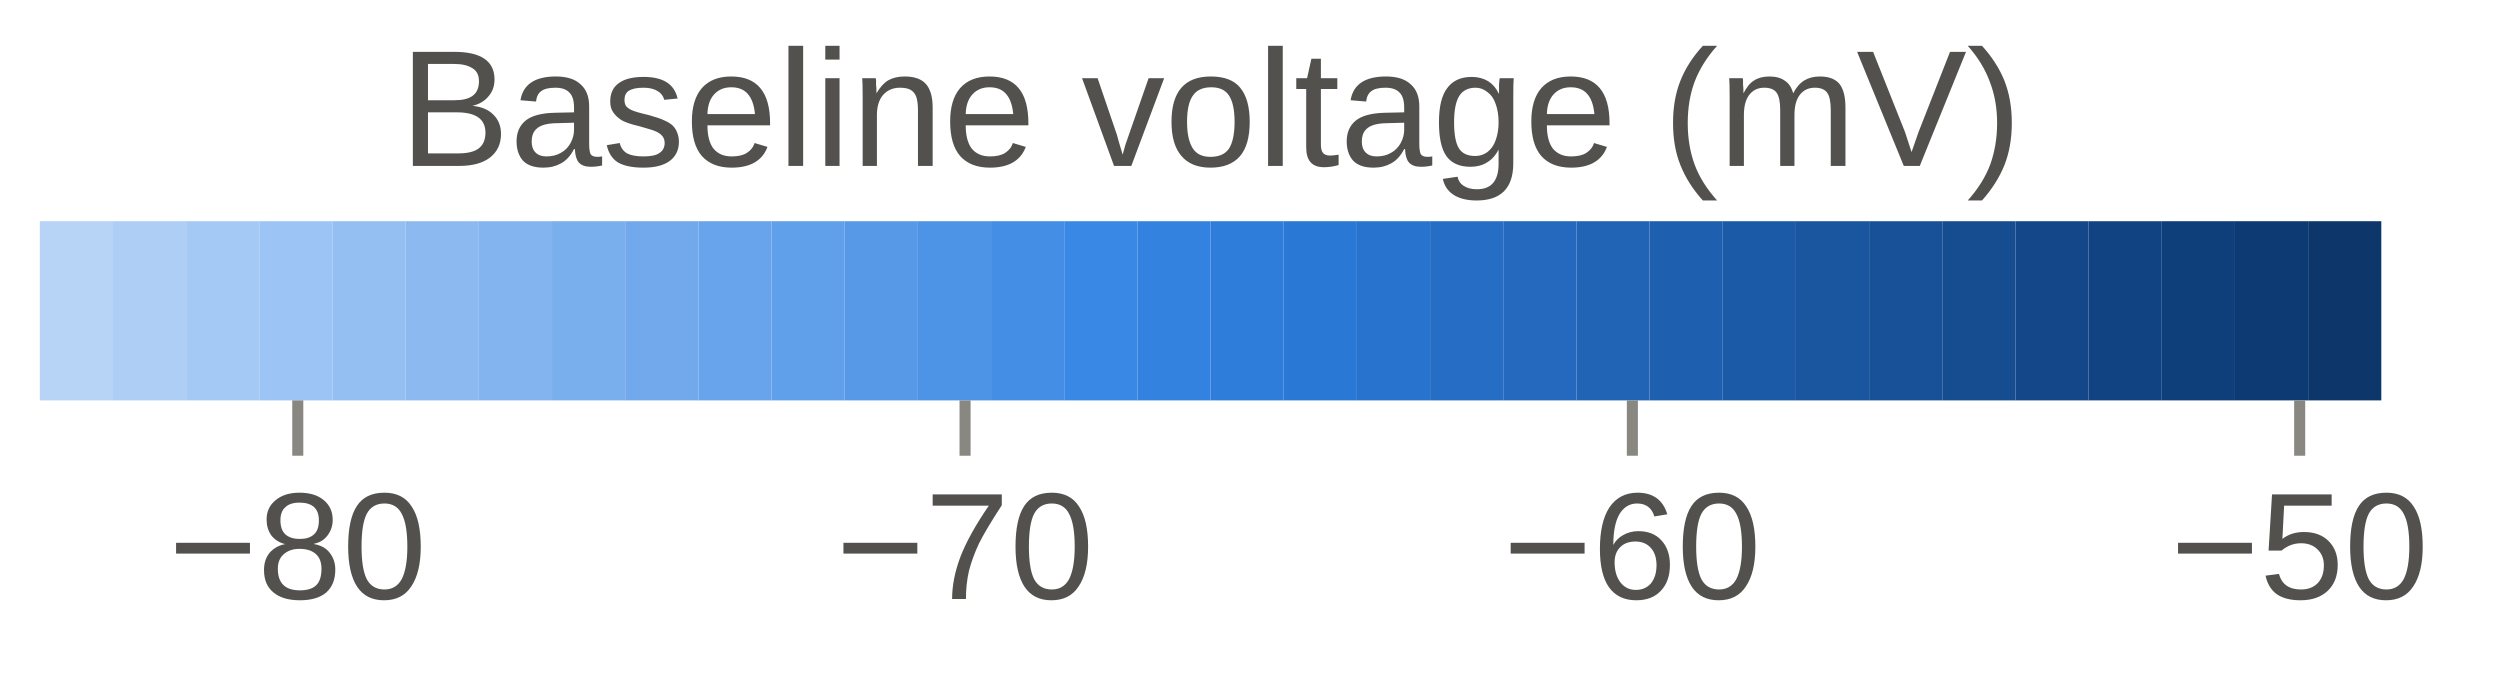
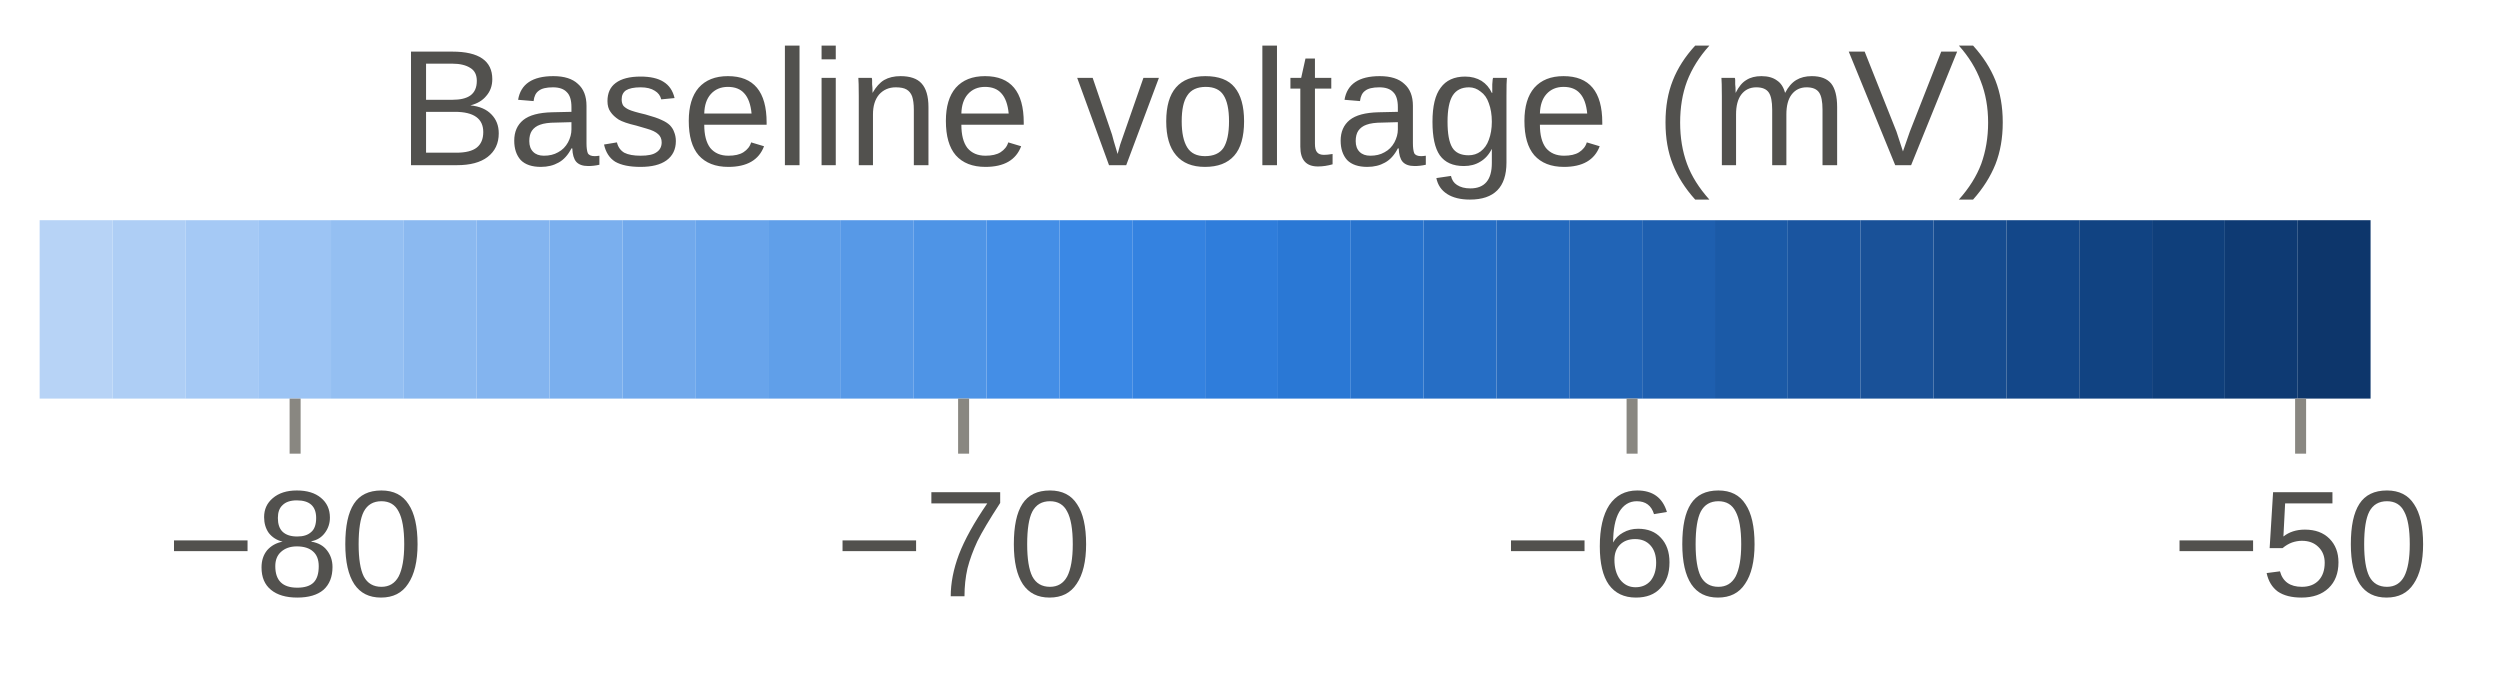
- <svg xmlns="http://www.w3.org/2000/svg" xmlns:xlink="http://www.w3.org/1999/xlink" width="90.404pt" height="24.419pt" viewBox="0 0 90.404 24.419" version="1.1">
+ <svg xmlns="http://www.w3.org/2000/svg" xmlns:xlink="http://www.w3.org/1999/xlink" width="90.813pt" height="24.419pt" viewBox="0 0 90.813 24.419" version="1.1">
  <defs>
    <style type="text/css">*{stroke-linejoin: round; stroke-linecap: butt}</style>
  </defs>
  <g id="figure_1">
    <g id="patch_1">
-       <path d="M -0 24.419  L 90.404 24.419  L 90.404 0  L -0 0  L -0 24.419  z " style="fill: none" />
+       <path d="M -0 24.419  L 90.813 24.419  L 90.813 0  L -0 0  L -0 24.419  z " style="fill: none" />
    </g>
    <g id="axes_1">
      <g id="patch_2">
        <path d="M 1.44 14.479  L 86.112 14.479  L 86.112 7.999  L 1.44 7.999  L 1.44 14.479  z " style="fill: none" />
      </g>
      <g id="QuadMesh_1">
-         <path d="M 1.44 14.479  L 1.44 7.999  L 4.086 7.999  L 4.086 14.479  L 1.44 14.479  " clip-path="url(#p01a51b91c0)" style="fill: #b7d3f6" />
-         <path d="M 4.086 14.479  L 4.086 7.999  L 6.732 7.999  L 6.732 14.479  L 4.086 14.479  " clip-path="url(#p01a51b91c0)" style="fill: #aecef5" />
-         <path d="M 6.732 14.479  L 6.732 7.999  L 9.378 7.999  L 9.378 14.479  L 6.732 14.479  " clip-path="url(#p01a51b91c0)" style="fill: #a5c9f5" />
-         <path d="M 9.378 14.479  L 9.378 7.999  L 12.024 7.999  L 12.024 14.479  L 9.378 14.479  " clip-path="url(#p01a51b91c0)" style="fill: #9cc4f4" />
-         <path d="M 12.024 14.479  L 12.024 7.999  L 14.67 7.999  L 14.67 14.479  L 12.024 14.479  " clip-path="url(#p01a51b91c0)" style="fill: #94bff2" />
-         <path d="M 14.67 14.479  L 14.67 7.999  L 17.316 7.999  L 17.316 14.479  L 14.67 14.479  " clip-path="url(#p01a51b91c0)" style="fill: #8bb9f0" />
-         <path d="M 17.316 14.479  L 17.316 7.999  L 19.962 7.999  L 19.962 14.479  L 17.316 14.479  " clip-path="url(#p01a51b91c0)" style="fill: #83b4ef" />
-         <path d="M 19.962 14.479  L 19.962 7.999  L 22.608 7.999  L 22.608 14.479  L 19.962 14.479  " clip-path="url(#p01a51b91c0)" style="fill: #7aafee" />
-         <path d="M 22.608 14.479  L 22.608 7.999  L 25.254 7.999  L 25.254 14.479  L 22.608 14.479  " clip-path="url(#p01a51b91c0)" style="fill: #71a9ec" />
-         <path d="M 25.254 14.479  L 25.254 7.999  L 27.9 7.999  L 27.9 14.479  L 25.254 14.479  " clip-path="url(#p01a51b91c0)" style="fill: #68a4eb" />
-         <path d="M 27.9 14.479  L 27.9 7.999  L 30.546 7.999  L 30.546 14.479  L 27.9 14.479  " clip-path="url(#p01a51b91c0)" style="fill: #609fe9" />
-         <path d="M 30.546 14.479  L 30.546 7.999  L 33.192 7.999  L 33.192 14.479  L 30.546 14.479  " clip-path="url(#p01a51b91c0)" style="fill: #5799e7" />
-         <path d="M 33.192 14.479  L 33.192 7.999  L 35.838 7.999  L 35.838 14.479  L 33.192 14.479  " clip-path="url(#p01a51b91c0)" style="fill: #4e94e6" />
-         <path d="M 35.838 14.479  L 35.838 7.999  L 38.484 7.999  L 38.484 14.479  L 35.838 14.479  " clip-path="url(#p01a51b91c0)" style="fill: #448ee6" />
-         <path d="M 38.484 14.479  L 38.484 7.999  L 41.13 7.999  L 41.13 14.479  L 38.484 14.479  " clip-path="url(#p01a51b91c0)" style="fill: #3a88e5" />
-         <path d="M 41.13 14.479  L 41.13 7.999  L 43.776 7.999  L 43.776 14.479  L 41.13 14.479  " clip-path="url(#p01a51b91c0)" style="fill: #3482e0" />
-         <path d="M 43.776 14.479  L 43.776 7.999  L 46.422 7.999  L 46.422 14.479  L 43.776 14.479  " clip-path="url(#p01a51b91c0)" style="fill: #2f7ddb" />
-         <path d="M 46.422 14.479  L 46.422 7.999  L 49.068 7.999  L 49.068 14.479  L 46.422 14.479  " clip-path="url(#p01a51b91c0)" style="fill: #2a78d5" />
-         <path d="M 49.068 14.479  L 49.068 7.999  L 51.714 7.999  L 51.714 14.479  L 49.068 14.479  " clip-path="url(#p01a51b91c0)" style="fill: #2873cd" />
-         <path d="M 51.714 14.479  L 51.714 7.999  L 54.36 7.999  L 54.36 14.479  L 51.714 14.479  " clip-path="url(#p01a51b91c0)" style="fill: #266ec5" />
-         <path d="M 54.36 14.479  L 54.36 7.999  L 57.006 7.999  L 57.006 14.479  L 54.36 14.479  " clip-path="url(#p01a51b91c0)" style="fill: #2469bd" />
-         <path d="M 57.006 14.479  L 57.006 7.999  L 59.652 7.999  L 59.652 14.479  L 57.006 14.479  " clip-path="url(#p01a51b91c0)" style="fill: #2164b6" />
-         <path d="M 59.652 14.479  L 59.652 7.999  L 62.298 7.999  L 62.298 14.479  L 59.652 14.479  " clip-path="url(#p01a51b91c0)" style="fill: #1e5faf" />
-         <path d="M 62.298 14.479  L 62.298 7.999  L 64.944 7.999  L 64.944 14.479  L 62.298 14.479  " clip-path="url(#p01a51b91c0)" style="fill: #1b5aa7" />
-         <path d="M 64.944 14.479  L 64.944 7.999  L 67.59 7.999  L 67.59 14.479  L 64.944 14.479  " clip-path="url(#p01a51b91c0)" style="fill: #1a55a0" />
-         <path d="M 67.59 14.479  L 67.59 7.999  L 70.236 7.999  L 70.236 14.479  L 67.59 14.479  " clip-path="url(#p01a51b91c0)" style="fill: #195198" />
-         <path d="M 70.236 14.479  L 70.236 7.999  L 72.882 7.999  L 72.882 14.479  L 70.236 14.479  " clip-path="url(#p01a51b91c0)" style="fill: #164c90" />
-         <path d="M 72.882 14.479  L 72.882 7.999  L 75.528 7.999  L 75.528 14.479  L 72.882 14.479  " clip-path="url(#p01a51b91c0)" style="fill: #134789" />
-         <path d="M 75.528 14.479  L 75.528 7.999  L 78.174 7.999  L 78.174 14.479  L 75.528 14.479  " clip-path="url(#p01a51b91c0)" style="fill: #114382" />
-         <path d="M 78.174 14.479  L 78.174 7.999  L 80.82 7.999  L 80.82 14.479  L 78.174 14.479  " clip-path="url(#p01a51b91c0)" style="fill: #0f3f7b" />
-         <path d="M 80.82 14.479  L 80.82 7.999  L 83.466 7.999  L 83.466 14.479  L 80.82 14.479  " clip-path="url(#p01a51b91c0)" style="fill: #0e3a73" />
-         <path d="M 83.466 14.479  L 83.466 7.999  L 86.112 7.999  L 86.112 14.479  L 83.466 14.479  " clip-path="url(#p01a51b91c0)" style="fill: #0d366b" />
+         <path d="M 1.44 14.479  L 1.44 7.999  L 4.086 7.999  L 4.086 14.479  L 1.44 14.479  " clip-path="url(#p9521ec5b67)" style="fill: #b7d3f6" />
+         <path d="M 4.086 14.479  L 4.086 7.999  L 6.732 7.999  L 6.732 14.479  L 4.086 14.479  " clip-path="url(#p9521ec5b67)" style="fill: #aecef5" />
+         <path d="M 6.732 14.479  L 6.732 7.999  L 9.378 7.999  L 9.378 14.479  L 6.732 14.479  " clip-path="url(#p9521ec5b67)" style="fill: #a5c9f5" />
+         <path d="M 9.378 14.479  L 9.378 7.999  L 12.024 7.999  L 12.024 14.479  L 9.378 14.479  " clip-path="url(#p9521ec5b67)" style="fill: #9cc4f4" />
+         <path d="M 12.024 14.479  L 12.024 7.999  L 14.67 7.999  L 14.67 14.479  L 12.024 14.479  " clip-path="url(#p9521ec5b67)" style="fill: #94bff2" />
+         <path d="M 14.67 14.479  L 14.67 7.999  L 17.316 7.999  L 17.316 14.479  L 14.67 14.479  " clip-path="url(#p9521ec5b67)" style="fill: #8bb9f0" />
+         <path d="M 17.316 14.479  L 17.316 7.999  L 19.962 7.999  L 19.962 14.479  L 17.316 14.479  " clip-path="url(#p9521ec5b67)" style="fill: #83b4ef" />
+         <path d="M 19.962 14.479  L 19.962 7.999  L 22.608 7.999  L 22.608 14.479  L 19.962 14.479  " clip-path="url(#p9521ec5b67)" style="fill: #7aafee" />
+         <path d="M 22.608 14.479  L 22.608 7.999  L 25.254 7.999  L 25.254 14.479  L 22.608 14.479  " clip-path="url(#p9521ec5b67)" style="fill: #71a9ec" />
+         <path d="M 25.254 14.479  L 25.254 7.999  L 27.9 7.999  L 27.9 14.479  L 25.254 14.479  " clip-path="url(#p9521ec5b67)" style="fill: #68a4eb" />
+         <path d="M 27.9 14.479  L 27.9 7.999  L 30.546 7.999  L 30.546 14.479  L 27.9 14.479  " clip-path="url(#p9521ec5b67)" style="fill: #609fe9" />
+         <path d="M 30.546 14.479  L 30.546 7.999  L 33.192 7.999  L 33.192 14.479  L 30.546 14.479  " clip-path="url(#p9521ec5b67)" style="fill: #5799e7" />
+         <path d="M 33.192 14.479  L 33.192 7.999  L 35.838 7.999  L 35.838 14.479  L 33.192 14.479  " clip-path="url(#p9521ec5b67)" style="fill: #4e94e6" />
+         <path d="M 35.838 14.479  L 35.838 7.999  L 38.484 7.999  L 38.484 14.479  L 35.838 14.479  " clip-path="url(#p9521ec5b67)" style="fill: #448ee6" />
+         <path d="M 38.484 14.479  L 38.484 7.999  L 41.13 7.999  L 41.13 14.479  L 38.484 14.479  " clip-path="url(#p9521ec5b67)" style="fill: #3a88e5" />
+         <path d="M 41.13 14.479  L 41.13 7.999  L 43.776 7.999  L 43.776 14.479  L 41.13 14.479  " clip-path="url(#p9521ec5b67)" style="fill: #3482e0" />
+         <path d="M 43.776 14.479  L 43.776 7.999  L 46.422 7.999  L 46.422 14.479  L 43.776 14.479  " clip-path="url(#p9521ec5b67)" style="fill: #2f7ddb" />
+         <path d="M 46.422 14.479  L 46.422 7.999  L 49.068 7.999  L 49.068 14.479  L 46.422 14.479  " clip-path="url(#p9521ec5b67)" style="fill: #2a78d5" />
+         <path d="M 49.068 14.479  L 49.068 7.999  L 51.714 7.999  L 51.714 14.479  L 49.068 14.479  " clip-path="url(#p9521ec5b67)" style="fill: #2873cd" />
+         <path d="M 51.714 14.479  L 51.714 7.999  L 54.36 7.999  L 54.36 14.479  L 51.714 14.479  " clip-path="url(#p9521ec5b67)" style="fill: #266ec5" />
+         <path d="M 54.36 14.479  L 54.36 7.999  L 57.006 7.999  L 57.006 14.479  L 54.36 14.479  " clip-path="url(#p9521ec5b67)" style="fill: #2469bd" />
+         <path d="M 57.006 14.479  L 57.006 7.999  L 59.652 7.999  L 59.652 14.479  L 57.006 14.479  " clip-path="url(#p9521ec5b67)" style="fill: #2164b6" />
+         <path d="M 59.652 14.479  L 59.652 7.999  L 62.298 7.999  L 62.298 14.479  L 59.652 14.479  " clip-path="url(#p9521ec5b67)" style="fill: #1e5faf" />
+         <path d="M 62.298 14.479  L 62.298 7.999  L 64.944 7.999  L 64.944 14.479  L 62.298 14.479  " clip-path="url(#p9521ec5b67)" style="fill: #1b5aa7" />
+         <path d="M 64.944 14.479  L 64.944 7.999  L 67.59 7.999  L 67.59 14.479  L 64.944 14.479  " clip-path="url(#p9521ec5b67)" style="fill: #1a55a0" />
+         <path d="M 67.59 14.479  L 67.59 7.999  L 70.236 7.999  L 70.236 14.479  L 67.59 14.479  " clip-path="url(#p9521ec5b67)" style="fill: #195198" />
+         <path d="M 70.236 14.479  L 70.236 7.999  L 72.882 7.999  L 72.882 14.479  L 70.236 14.479  " clip-path="url(#p9521ec5b67)" style="fill: #164c90" />
+         <path d="M 72.882 14.479  L 72.882 7.999  L 75.528 7.999  L 75.528 14.479  L 72.882 14.479  " clip-path="url(#p9521ec5b67)" style="fill: #134789" />
+         <path d="M 75.528 14.479  L 75.528 7.999  L 78.174 7.999  L 78.174 14.479  L 75.528 14.479  " clip-path="url(#p9521ec5b67)" style="fill: #114382" />
+         <path d="M 78.174 14.479  L 78.174 7.999  L 80.82 7.999  L 80.82 14.479  L 78.174 14.479  " clip-path="url(#p9521ec5b67)" style="fill: #0f3f7b" />
+         <path d="M 80.82 14.479  L 80.82 7.999  L 83.466 7.999  L 83.466 14.479  L 80.82 14.479  " clip-path="url(#p9521ec5b67)" style="fill: #0e3a73" />
+         <path d="M 83.466 14.479  L 83.466 7.999  L 86.112 7.999  L 86.112 14.479  L 83.466 14.479  " clip-path="url(#p9521ec5b67)" style="fill: #0d366b" />
      </g>
      <g id="matplotlib.axis_1">
        <g id="xtick_1">
          <g id="line2d_1">
            <defs>
-               <path id="m6f61d7c837" d="M 0 0  L 0 2  " style="stroke: #898781; stroke-width: 0.4" />
+               <path id="m0fb7318641" d="M 0 0  L 0 2  " style="stroke: #898781; stroke-width: 0.4" />
            </defs>
            <g>
-               <use xlink:href="#m6f61d7c837" x="10.768" y="14.479" style="fill: #898781; stroke: #898781; stroke-width: 0.4" />
+               <use xlink:href="#m0fb7318641" x="10.72" y="14.479" style="fill: #898781; stroke: #898781; stroke-width: 0.4" />
            </g>
          </g>
          <g id="text_1">
-             <text style="font-size: 5.5px; font-family: 'Arial', 'Helvetica', 'DejaVu Sans', sans-serif; text-anchor: middle; fill: #52514e" x="10.768" y="21.658" transform="rotate(-0 10.76757 21.65777)">−80</text>
+             <text style="font-size: 5.5px; font-family: 'Arial', 'Helvetica', 'DejaVu Sans', sans-serif; text-anchor: middle; fill: #52514e" x="10.72" y="21.658" transform="rotate(-0 10.72031 21.65777)">−80</text>
          </g>
        </g>
        <g id="xtick_2">
          <g id="line2d_2">
            <g>
-               <use xlink:href="#m6f61d7c837" x="34.898" y="14.479" style="fill: #898781; stroke: #898781; stroke-width: 0.4" />
+               <use xlink:href="#m0fb7318641" x="35.003" y="14.479" style="fill: #898781; stroke: #898781; stroke-width: 0.4" />
            </g>
          </g>
          <g id="text_2">
-             <text style="font-size: 5.5px; font-family: 'Arial', 'Helvetica', 'DejaVu Sans', sans-serif; text-anchor: middle; fill: #52514e" x="34.898" y="21.658" transform="rotate(-0 34.89834 21.65777)">−70</text>
+             <text style="font-size: 5.5px; font-family: 'Arial', 'Helvetica', 'DejaVu Sans', sans-serif; text-anchor: middle; fill: #52514e" x="35.003" y="21.658" transform="rotate(-0 35.00338 21.65777)">−70</text>
          </g>
        </g>
        <g id="xtick_3">
          <g id="line2d_3">
            <g>
-               <use xlink:href="#m6f61d7c837" x="59.029" y="14.479" style="fill: #898781; stroke: #898781; stroke-width: 0.4" />
+               <use xlink:href="#m0fb7318641" x="59.286" y="14.479" style="fill: #898781; stroke: #898781; stroke-width: 0.4" />
            </g>
          </g>
          <g id="text_3">
-             <text style="font-size: 5.5px; font-family: 'Arial', 'Helvetica', 'DejaVu Sans', sans-serif; text-anchor: middle; fill: #52514e" x="59.029" y="21.658" transform="rotate(-0 59.0291 21.65777)">−60</text>
+             <text style="font-size: 5.5px; font-family: 'Arial', 'Helvetica', 'DejaVu Sans', sans-serif; text-anchor: middle; fill: #52514e" x="59.286" y="21.658" transform="rotate(-0 59.28646 21.65777)">−60</text>
          </g>
        </g>
        <g id="xtick_4">
          <g id="line2d_4">
            <g>
-               <use xlink:href="#m6f61d7c837" x="83.16" y="14.479" style="fill: #898781; stroke: #898781; stroke-width: 0.4" />
+               <use xlink:href="#m0fb7318641" x="83.57" y="14.479" style="fill: #898781; stroke: #898781; stroke-width: 0.4" />
            </g>
          </g>
          <g id="text_4">
-             <text style="font-size: 5.5px; font-family: 'Arial', 'Helvetica', 'DejaVu Sans', sans-serif; text-anchor: middle; fill: #52514e" x="83.16" y="21.658" transform="rotate(-0 83.15986 21.65777)">−50</text>
+             <text style="font-size: 5.5px; font-family: 'Arial', 'Helvetica', 'DejaVu Sans', sans-serif; text-anchor: middle; fill: #52514e" x="83.57" y="21.658" transform="rotate(-0 83.56953 21.65777)">−50</text>
          </g>
        </g>
      </g>
      <g id="matplotlib.axis_2" />
      <g id="LineCollection_1" />
      <g id="text_5">
        <text style="font-size: 6px; font-family: 'Arial', 'Helvetica', 'DejaVu Sans', sans-serif; text-anchor: middle; fill: #52514e" x="43.776" y="5.999" transform="rotate(-0 43.776 5.999062)">Baseline voltage (mV)</text>
      </g>
    </g>
  </g>
  <defs>
-     <clipPath id="p01a51b91c0">
+     <clipPath id="p9521ec5b67">
      <rect x="1.44" y="7.999" width="84.672" height="6.48" />
    </clipPath>
  </defs>
</svg>
